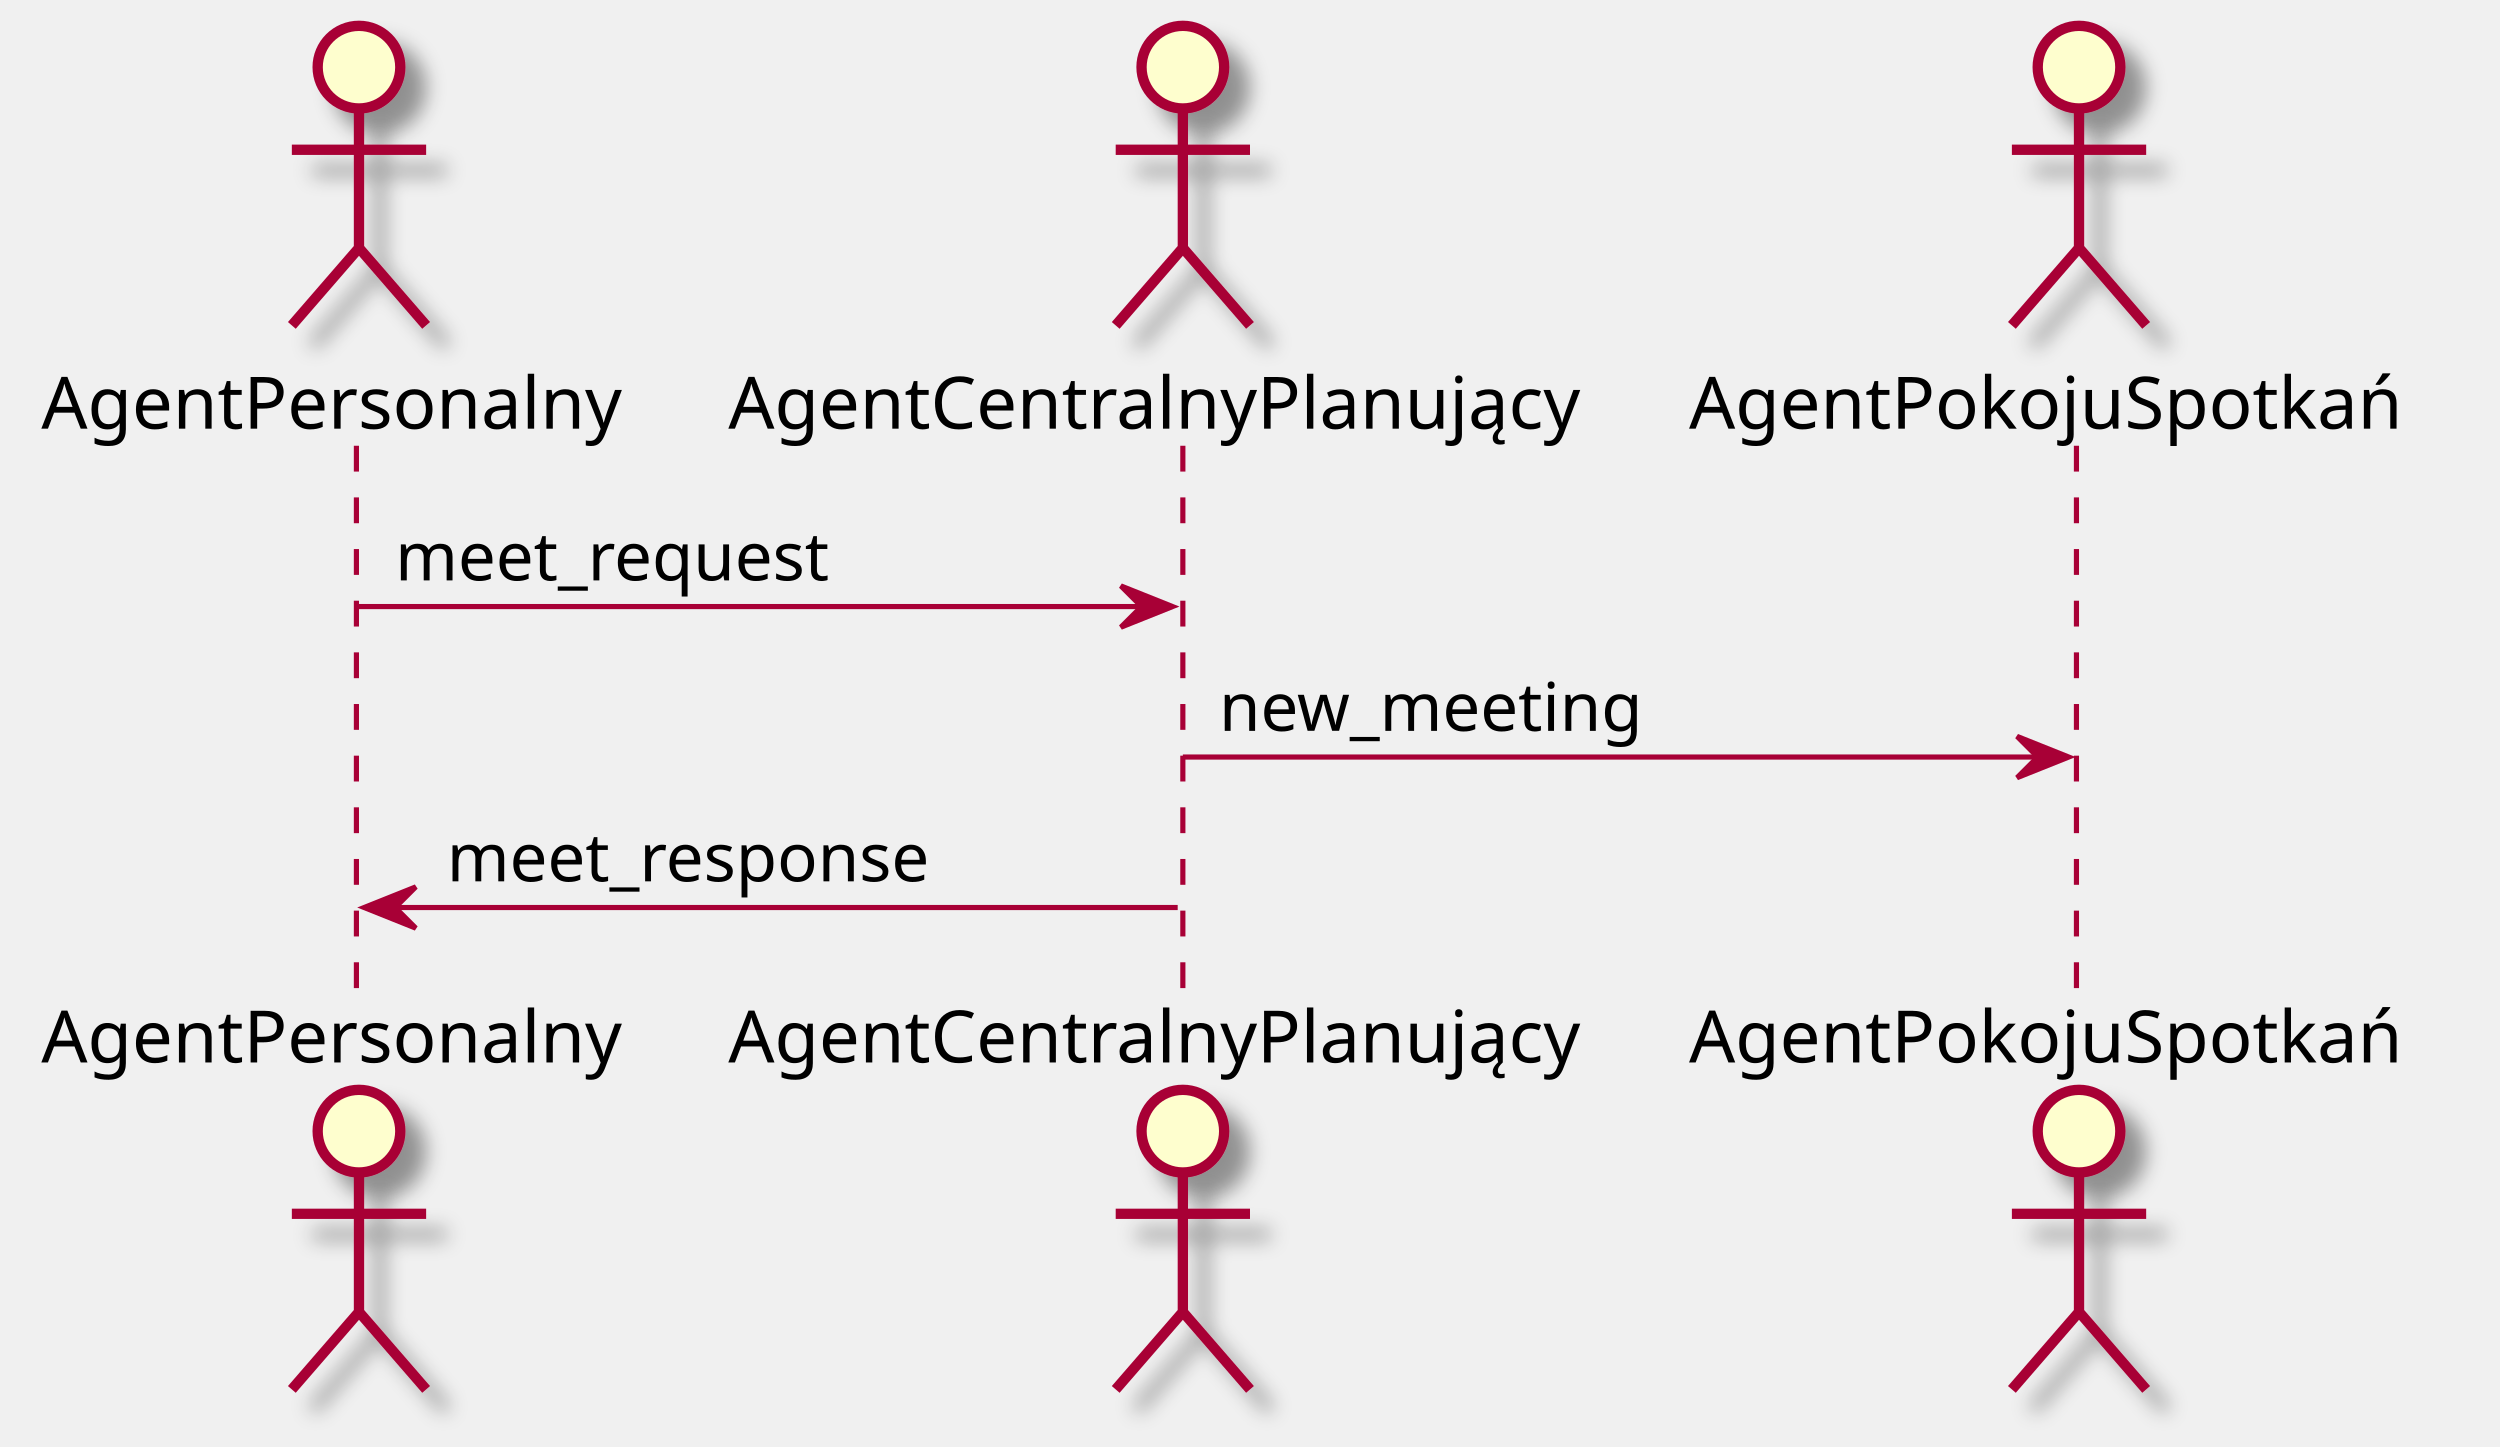
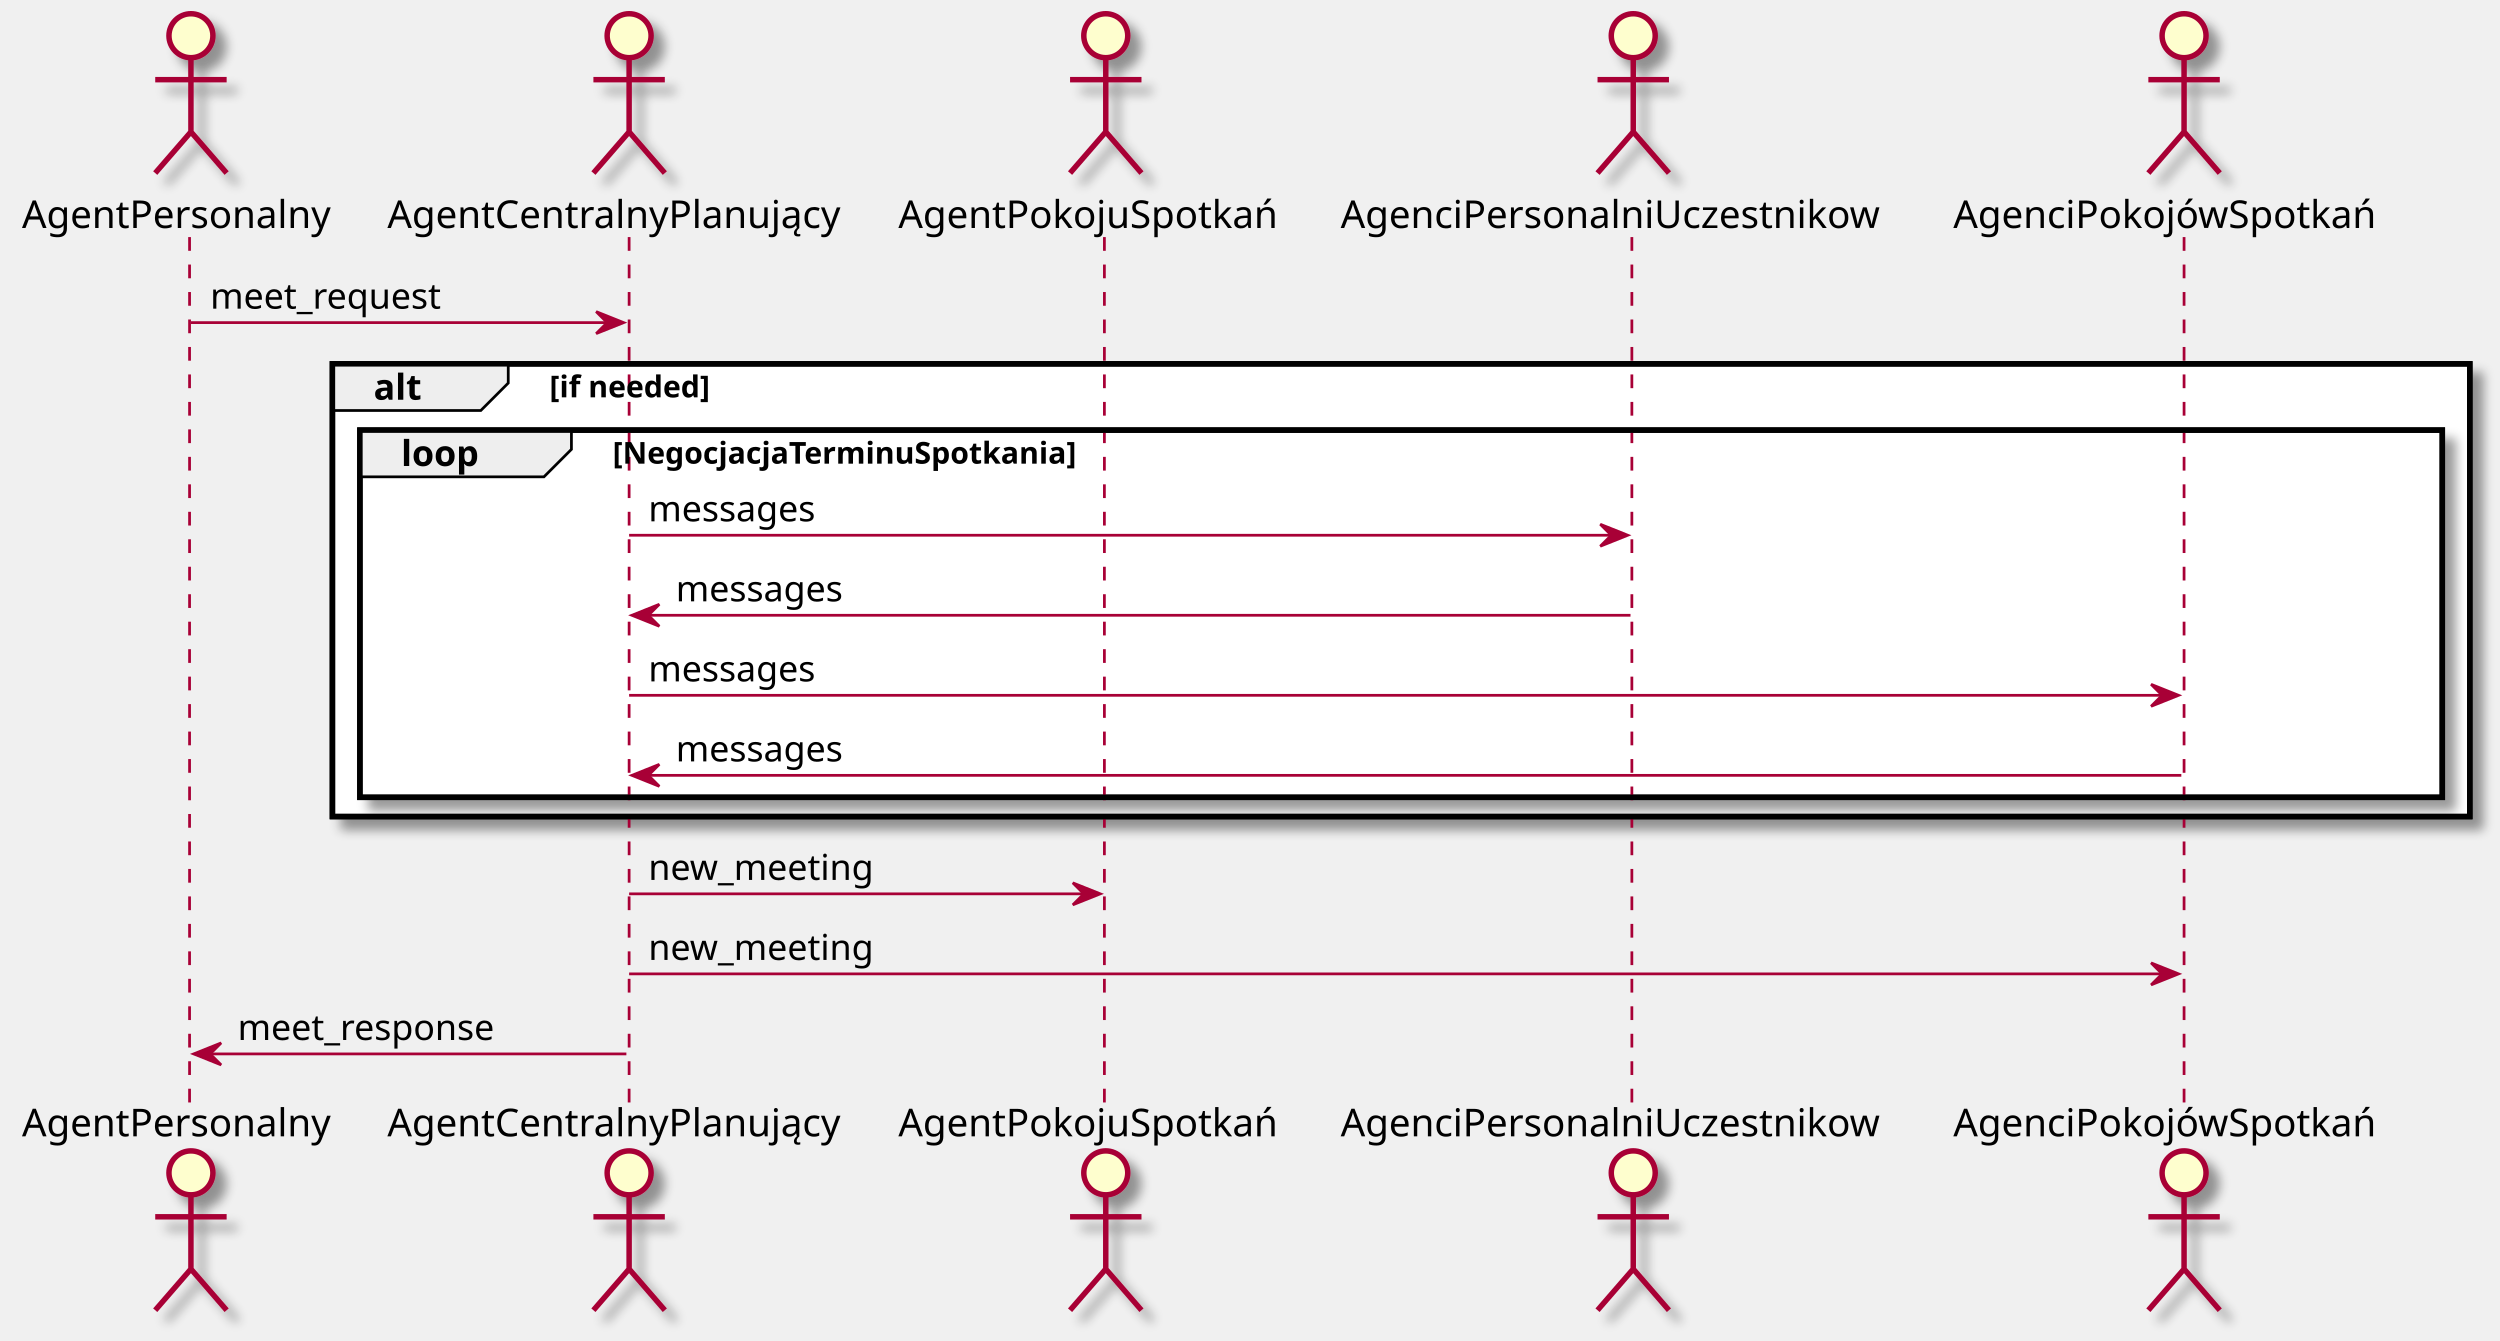
- <svg xmlns="http://www.w3.org/2000/svg" contentScriptType="application/ecmascript" contentStyleType="text/css" height="280px" preserveAspectRatio="none" style="width:484px;height:280px;" version="1.1" viewBox="0 0 484 280" width="484px" zoomAndPan="magnify">
+ <svg xmlns="http://www.w3.org/2000/svg" contentScriptType="application/ecmascript" contentStyleType="text/css" height="488px" preserveAspectRatio="none" style="width:910px;height:488px;" version="1.1" viewBox="0 0 910 488" width="910px" zoomAndPan="magnify">
  <defs>
-     <filter height="300%" id="f16zyoleqdayt5" width="300%" x="-1" y="-1">
+     <filter height="300%" id="f1krk2a0n51jqn" width="300%" x="-1" y="-1">
      <feGaussianBlur result="blurOut" stdDeviation="2.0" />
      <feColorMatrix in="blurOut" result="blurOut2" type="matrix" values="0 0 0 0 0 0 0 0 0 0 0 0 0 0 0 0 0 0 .4 0" />
      <feOffset dx="4.0" dy="4.0" in="blurOut2" result="blurOut3" />
      <feBlend in="SourceGraphic" in2="blurOut3" mode="normal" />
    </filter>
  </defs>
  <g>
-     <line style="stroke: #A80036; stroke-width: 1.0; stroke-dasharray: 5.0,5.0;" x1="69" x2="69" y1="86.297" y2="193.695" />
-     <line style="stroke: #A80036; stroke-width: 1.0; stroke-dasharray: 5.0,5.0;" x1="229" x2="229" y1="86.297" y2="193.695" />
-     <line style="stroke: #A80036; stroke-width: 1.0; stroke-dasharray: 5.0,5.0;" x1="402" x2="402" y1="86.297" y2="193.695" />
+     <rect fill="#FFFFFF" filter="url(#f1krk2a0n51jqn)" height="164.797" style="stroke: #000000; stroke-width: 2.0;" width="778" x="121" y="132.43" />
+     <rect fill="#FFFFFF" filter="url(#f1krk2a0n51jqn)" height="133.664" style="stroke: #000000; stroke-width: 2.0;" width="758" x="131" y="156.562" />
+     <line style="stroke: #A80036; stroke-width: 1.0; stroke-dasharray: 5.0,5.0;" x1="69" x2="69" y1="86.297" y2="401.625" />
+     <line style="stroke: #A80036; stroke-width: 1.0; stroke-dasharray: 5.0,5.0;" x1="229" x2="229" y1="86.297" y2="401.625" />
+     <line style="stroke: #A80036; stroke-width: 1.0; stroke-dasharray: 5.0,5.0;" x1="402" x2="402" y1="86.297" y2="401.625" />
+     <line style="stroke: #A80036; stroke-width: 1.0; stroke-dasharray: 5.0,5.0;" x1="594" x2="594" y1="86.297" y2="401.625" />
+     <line style="stroke: #A80036; stroke-width: 1.0; stroke-dasharray: 5.0,5.0;" x1="795" x2="795" y1="86.297" y2="401.625" />
    <text fill="#000000" font-family="sans-serif" font-size="14" lengthAdjust="spacingAndGlyphs" textLength="117" x="8" y="82.995">AgentPersonalny</text>
-     <ellipse cx="69.5" cy="13" fill="#FEFECE" filter="url(#f16zyoleqdayt5)" rx="8" ry="8" style="stroke: #A80036; stroke-width: 2.0;" />
-     <path d="M69.5,21 L69.5,48 M56.5,29 L82.5,29 M69.5,48 L56.5,63 M69.5,48 L82.5,63 " fill="none" filter="url(#f16zyoleqdayt5)" style="stroke: #A80036; stroke-width: 2.0;" />
-     <text fill="#000000" font-family="sans-serif" font-size="14" lengthAdjust="spacingAndGlyphs" textLength="117" x="8" y="205.69">AgentPersonalny</text>
-     <ellipse cx="69.5" cy="218.992" fill="#FEFECE" filter="url(#f16zyoleqdayt5)" rx="8" ry="8" style="stroke: #A80036; stroke-width: 2.0;" />
-     <path d="M69.5,226.992 L69.5,253.992 M56.5,234.992 L82.5,234.992 M69.5,253.992 L56.5,268.992 M69.5,253.992 L82.5,268.992 " fill="none" filter="url(#f16zyoleqdayt5)" style="stroke: #A80036; stroke-width: 2.0;" />
+     <ellipse cx="69.5" cy="13" fill="#FEFECE" filter="url(#f1krk2a0n51jqn)" rx="8" ry="8" style="stroke: #A80036; stroke-width: 2.0;" />
+     <path d="M69.5,21 L69.5,48 M56.5,29 L82.5,29 M69.5,48 L56.5,63 M69.5,48 L82.5,63 " fill="none" filter="url(#f1krk2a0n51jqn)" style="stroke: #A80036; stroke-width: 2.0;" />
+     <text fill="#000000" font-family="sans-serif" font-size="14" lengthAdjust="spacingAndGlyphs" textLength="117" x="8" y="413.62">AgentPersonalny</text>
+     <ellipse cx="69.5" cy="426.922" fill="#FEFECE" filter="url(#f1krk2a0n51jqn)" rx="8" ry="8" style="stroke: #A80036; stroke-width: 2.0;" />
+     <path d="M69.5,434.922 L69.5,461.922 M56.5,442.922 L82.5,442.922 M69.5,461.922 L56.5,476.922 M69.5,461.922 L82.5,476.922 " fill="none" filter="url(#f1krk2a0n51jqn)" style="stroke: #A80036; stroke-width: 2.0;" />
    <text fill="#000000" font-family="sans-serif" font-size="14" lengthAdjust="spacingAndGlyphs" textLength="170" x="141" y="82.995">AgentCentralnyPlanujący</text>
-     <ellipse cx="229" cy="13" fill="#FEFECE" filter="url(#f16zyoleqdayt5)" rx="8" ry="8" style="stroke: #A80036; stroke-width: 2.0;" />
-     <path d="M229,21 L229,48 M216,29 L242,29 M229,48 L216,63 M229,48 L242,63 " fill="none" filter="url(#f16zyoleqdayt5)" style="stroke: #A80036; stroke-width: 2.0;" />
-     <text fill="#000000" font-family="sans-serif" font-size="14" lengthAdjust="spacingAndGlyphs" textLength="170" x="141" y="205.69">AgentCentralnyPlanujący</text>
-     <ellipse cx="229" cy="218.992" fill="#FEFECE" filter="url(#f16zyoleqdayt5)" rx="8" ry="8" style="stroke: #A80036; stroke-width: 2.0;" />
-     <path d="M229,226.992 L229,253.992 M216,234.992 L242,234.992 M229,253.992 L216,268.992 M229,253.992 L242,268.992 " fill="none" filter="url(#f16zyoleqdayt5)" style="stroke: #A80036; stroke-width: 2.0;" />
+     <ellipse cx="229" cy="13" fill="#FEFECE" filter="url(#f1krk2a0n51jqn)" rx="8" ry="8" style="stroke: #A80036; stroke-width: 2.0;" />
+     <path d="M229,21 L229,48 M216,29 L242,29 M229,48 L216,63 M229,48 L242,63 " fill="none" filter="url(#f1krk2a0n51jqn)" style="stroke: #A80036; stroke-width: 2.0;" />
+     <text fill="#000000" font-family="sans-serif" font-size="14" lengthAdjust="spacingAndGlyphs" textLength="170" x="141" y="413.62">AgentCentralnyPlanujący</text>
+     <ellipse cx="229" cy="426.922" fill="#FEFECE" filter="url(#f1krk2a0n51jqn)" rx="8" ry="8" style="stroke: #A80036; stroke-width: 2.0;" />
+     <path d="M229,434.922 L229,461.922 M216,442.922 L242,442.922 M229,461.922 L216,476.922 M229,461.922 L242,476.922 " fill="none" filter="url(#f1krk2a0n51jqn)" style="stroke: #A80036; stroke-width: 2.0;" />
    <text fill="#000000" font-family="sans-serif" font-size="14" lengthAdjust="spacingAndGlyphs" textLength="145" x="327" y="82.995">AgentPokojuSpotkań</text>
-     <ellipse cx="402.5" cy="13" fill="#FEFECE" filter="url(#f16zyoleqdayt5)" rx="8" ry="8" style="stroke: #A80036; stroke-width: 2.0;" />
-     <path d="M402.5,21 L402.5,48 M389.5,29 L415.5,29 M402.5,48 L389.5,63 M402.5,48 L415.5,63 " fill="none" filter="url(#f16zyoleqdayt5)" style="stroke: #A80036; stroke-width: 2.0;" />
-     <text fill="#000000" font-family="sans-serif" font-size="14" lengthAdjust="spacingAndGlyphs" textLength="145" x="327" y="205.69">AgentPokojuSpotkań</text>
-     <ellipse cx="402.5" cy="218.992" fill="#FEFECE" filter="url(#f16zyoleqdayt5)" rx="8" ry="8" style="stroke: #A80036; stroke-width: 2.0;" />
-     <path d="M402.5,226.992 L402.5,253.992 M389.5,234.992 L415.5,234.992 M402.5,253.992 L389.5,268.992 M402.5,253.992 L415.5,268.992 " fill="none" filter="url(#f16zyoleqdayt5)" style="stroke: #A80036; stroke-width: 2.0;" />
+     <ellipse cx="402.5" cy="13" fill="#FEFECE" filter="url(#f1krk2a0n51jqn)" rx="8" ry="8" style="stroke: #A80036; stroke-width: 2.0;" />
+     <path d="M402.5,21 L402.5,48 M389.5,29 L415.5,29 M402.5,48 L389.5,63 M402.5,48 L415.5,63 " fill="none" filter="url(#f1krk2a0n51jqn)" style="stroke: #A80036; stroke-width: 2.0;" />
+     <text fill="#000000" font-family="sans-serif" font-size="14" lengthAdjust="spacingAndGlyphs" textLength="145" x="327" y="413.62">AgentPokojuSpotkań</text>
+     <ellipse cx="402.5" cy="426.922" fill="#FEFECE" filter="url(#f1krk2a0n51jqn)" rx="8" ry="8" style="stroke: #A80036; stroke-width: 2.0;" />
+     <path d="M402.5,434.922 L402.5,461.922 M389.5,442.922 L415.5,442.922 M402.5,461.922 L389.5,476.922 M402.5,461.922 L415.5,476.922 " fill="none" filter="url(#f1krk2a0n51jqn)" style="stroke: #A80036; stroke-width: 2.0;" />
+     <text fill="#000000" font-family="sans-serif" font-size="14" lengthAdjust="spacingAndGlyphs" textLength="207" x="488" y="82.995">AgenciPersonalniUczestnikow</text>
+     <ellipse cx="594.5" cy="13" fill="#FEFECE" filter="url(#f1krk2a0n51jqn)" rx="8" ry="8" style="stroke: #A80036; stroke-width: 2.0;" />
+     <path d="M594.5,21 L594.5,48 M581.5,29 L607.5,29 M594.5,48 L581.5,63 M594.5,48 L607.5,63 " fill="none" filter="url(#f1krk2a0n51jqn)" style="stroke: #A80036; stroke-width: 2.0;" />
+     <text fill="#000000" font-family="sans-serif" font-size="14" lengthAdjust="spacingAndGlyphs" textLength="207" x="488" y="413.62">AgenciPersonalniUczestnikow</text>
+     <ellipse cx="594.5" cy="426.922" fill="#FEFECE" filter="url(#f1krk2a0n51jqn)" rx="8" ry="8" style="stroke: #A80036; stroke-width: 2.0;" />
+     <path d="M594.5,434.922 L594.5,461.922 M581.5,442.922 L607.5,442.922 M594.5,461.922 L581.5,476.922 M594.5,461.922 L607.5,476.922 " fill="none" filter="url(#f1krk2a0n51jqn)" style="stroke: #A80036; stroke-width: 2.0;" />
+     <text fill="#000000" font-family="sans-serif" font-size="14" lengthAdjust="spacingAndGlyphs" textLength="162" x="711" y="82.995">AgenciPokojówSpotkań</text>
+     <ellipse cx="795" cy="13" fill="#FEFECE" filter="url(#f1krk2a0n51jqn)" rx="8" ry="8" style="stroke: #A80036; stroke-width: 2.0;" />
+     <path d="M795,21 L795,48 M782,29 L808,29 M795,48 L782,63 M795,48 L808,63 " fill="none" filter="url(#f1krk2a0n51jqn)" style="stroke: #A80036; stroke-width: 2.0;" />
+     <text fill="#000000" font-family="sans-serif" font-size="14" lengthAdjust="spacingAndGlyphs" textLength="162" x="711" y="413.62">AgenciPokojówSpotkań</text>
+     <ellipse cx="795" cy="426.922" fill="#FEFECE" filter="url(#f1krk2a0n51jqn)" rx="8" ry="8" style="stroke: #A80036; stroke-width: 2.0;" />
+     <path d="M795,434.922 L795,461.922 M782,442.922 L808,442.922 M795,461.922 L782,476.922 M795,461.922 L808,476.922 " fill="none" filter="url(#f1krk2a0n51jqn)" style="stroke: #A80036; stroke-width: 2.0;" />
    <polygon fill="#A80036" points="217,113.43,227,117.43,217,121.43,221,117.43" style="stroke: #A80036; stroke-width: 1.0;" />
    <line style="stroke: #A80036; stroke-width: 1.0;" x1="69.5" x2="223" y1="117.43" y2="117.43" />
    <text fill="#000000" font-family="sans-serif" font-size="13" lengthAdjust="spacingAndGlyphs" textLength="90" x="76.5" y="112.364">meet_request</text>
-     <polygon fill="#A80036" points="390.5,142.562,400.5,146.562,390.5,150.562,394.5,146.562" style="stroke: #A80036; stroke-width: 1.0;" />
-     <line style="stroke: #A80036; stroke-width: 1.0;" x1="229" x2="396.5" y1="146.562" y2="146.562" />
-     <text fill="#000000" font-family="sans-serif" font-size="13" lengthAdjust="spacingAndGlyphs" textLength="85" x="236" y="141.497">new_meeting</text>
-     <polygon fill="#A80036" points="80.5,171.695,70.5,175.695,80.5,179.695,76.5,175.695" style="stroke: #A80036; stroke-width: 1.0;" />
-     <line style="stroke: #A80036; stroke-width: 1.0;" x1="74.5" x2="228" y1="175.695" y2="175.695" />
-     <text fill="#000000" font-family="sans-serif" font-size="13" lengthAdjust="spacingAndGlyphs" textLength="100" x="86.5" y="170.629">meet_response</text>
+     <path d="M121,132.43 L185,132.43 L185,139.43 L175,149.43 L121,149.43 L121,132.43 " fill="#EEEEEE" style="stroke: #000000; stroke-width: 1.0;" />
+     <rect fill="none" height="164.797" style="stroke: #000000; stroke-width: 2.0;" width="778" x="121" y="132.43" />
+     <text fill="#000000" font-family="sans-serif" font-size="13" font-weight="bold" lengthAdjust="spacingAndGlyphs" textLength="19" x="136" y="145.497">alt</text>
+     <text fill="#000000" font-family="sans-serif" font-size="11" font-weight="bold" lengthAdjust="spacingAndGlyphs" textLength="71" x="200" y="144.64">[if needed]</text>
+     <path d="M131,156.562 L208,156.562 L208,163.562 L198,173.562 L131,173.562 L131,156.562 " fill="#EEEEEE" style="stroke: #000000; stroke-width: 1.0;" />
+     <rect fill="none" height="133.664" style="stroke: #000000; stroke-width: 2.0;" width="758" x="131" y="156.562" />
+     <text fill="#000000" font-family="sans-serif" font-size="13" font-weight="bold" lengthAdjust="spacingAndGlyphs" textLength="32" x="146" y="169.629">loop</text>
+     <text fill="#000000" font-family="sans-serif" font-size="11" font-weight="bold" lengthAdjust="spacingAndGlyphs" textLength="197" x="223" y="168.773">[NegocjacjaTerminuSpotkania]</text>
+     <polygon fill="#A80036" points="582.5,190.828,592.5,194.828,582.5,198.828,586.5,194.828" style="stroke: #A80036; stroke-width: 1.0;" />
+     <line style="stroke: #A80036; stroke-width: 1.0;" x1="229" x2="588.5" y1="194.828" y2="194.828" />
+     <text fill="#000000" font-family="sans-serif" font-size="13" lengthAdjust="spacingAndGlyphs" textLength="66" x="236" y="189.762">messages</text>
+     <polygon fill="#A80036" points="240,219.961,230,223.961,240,227.961,236,223.961" style="stroke: #A80036; stroke-width: 1.0;" />
+     <line style="stroke: #A80036; stroke-width: 1.0;" x1="234" x2="593.5" y1="223.961" y2="223.961" />
+     <text fill="#000000" font-family="sans-serif" font-size="13" lengthAdjust="spacingAndGlyphs" textLength="66" x="246" y="218.895">messages</text>
+     <polygon fill="#A80036" points="783,249.094,793,253.094,783,257.094,787,253.094" style="stroke: #A80036; stroke-width: 1.0;" />
+     <line style="stroke: #A80036; stroke-width: 1.0;" x1="229" x2="789" y1="253.094" y2="253.094" />
+     <text fill="#000000" font-family="sans-serif" font-size="13" lengthAdjust="spacingAndGlyphs" textLength="66" x="236" y="248.028">messages</text>
+     <polygon fill="#A80036" points="240,278.227,230,282.227,240,286.227,236,282.227" style="stroke: #A80036; stroke-width: 1.0;" />
+     <line style="stroke: #A80036; stroke-width: 1.0;" x1="234" x2="794" y1="282.227" y2="282.227" />
+     <text fill="#000000" font-family="sans-serif" font-size="13" lengthAdjust="spacingAndGlyphs" textLength="66" x="246" y="277.161">messages</text>
+     <polygon fill="#A80036" points="390.5,321.359,400.5,325.359,390.5,329.359,394.5,325.359" style="stroke: #A80036; stroke-width: 1.0;" />
+     <line style="stroke: #A80036; stroke-width: 1.0;" x1="229" x2="396.5" y1="325.359" y2="325.359" />
+     <text fill="#000000" font-family="sans-serif" font-size="13" lengthAdjust="spacingAndGlyphs" textLength="85" x="236" y="320.293">new_meeting</text>
+     <polygon fill="#A80036" points="783,350.492,793,354.492,783,358.492,787,354.492" style="stroke: #A80036; stroke-width: 1.0;" />
+     <line style="stroke: #A80036; stroke-width: 1.0;" x1="229" x2="789" y1="354.492" y2="354.492" />
+     <text fill="#000000" font-family="sans-serif" font-size="13" lengthAdjust="spacingAndGlyphs" textLength="85" x="236" y="349.426">new_meeting</text>
+     <polygon fill="#A80036" points="80.5,379.625,70.5,383.625,80.5,387.625,76.5,383.625" style="stroke: #A80036; stroke-width: 1.0;" />
+     <line style="stroke: #A80036; stroke-width: 1.0;" x1="74.5" x2="228" y1="383.625" y2="383.625" />
+     <text fill="#000000" font-family="sans-serif" font-size="13" lengthAdjust="spacingAndGlyphs" textLength="100" x="86.5" y="378.559">meet_response</text>
  </g>
</svg>
